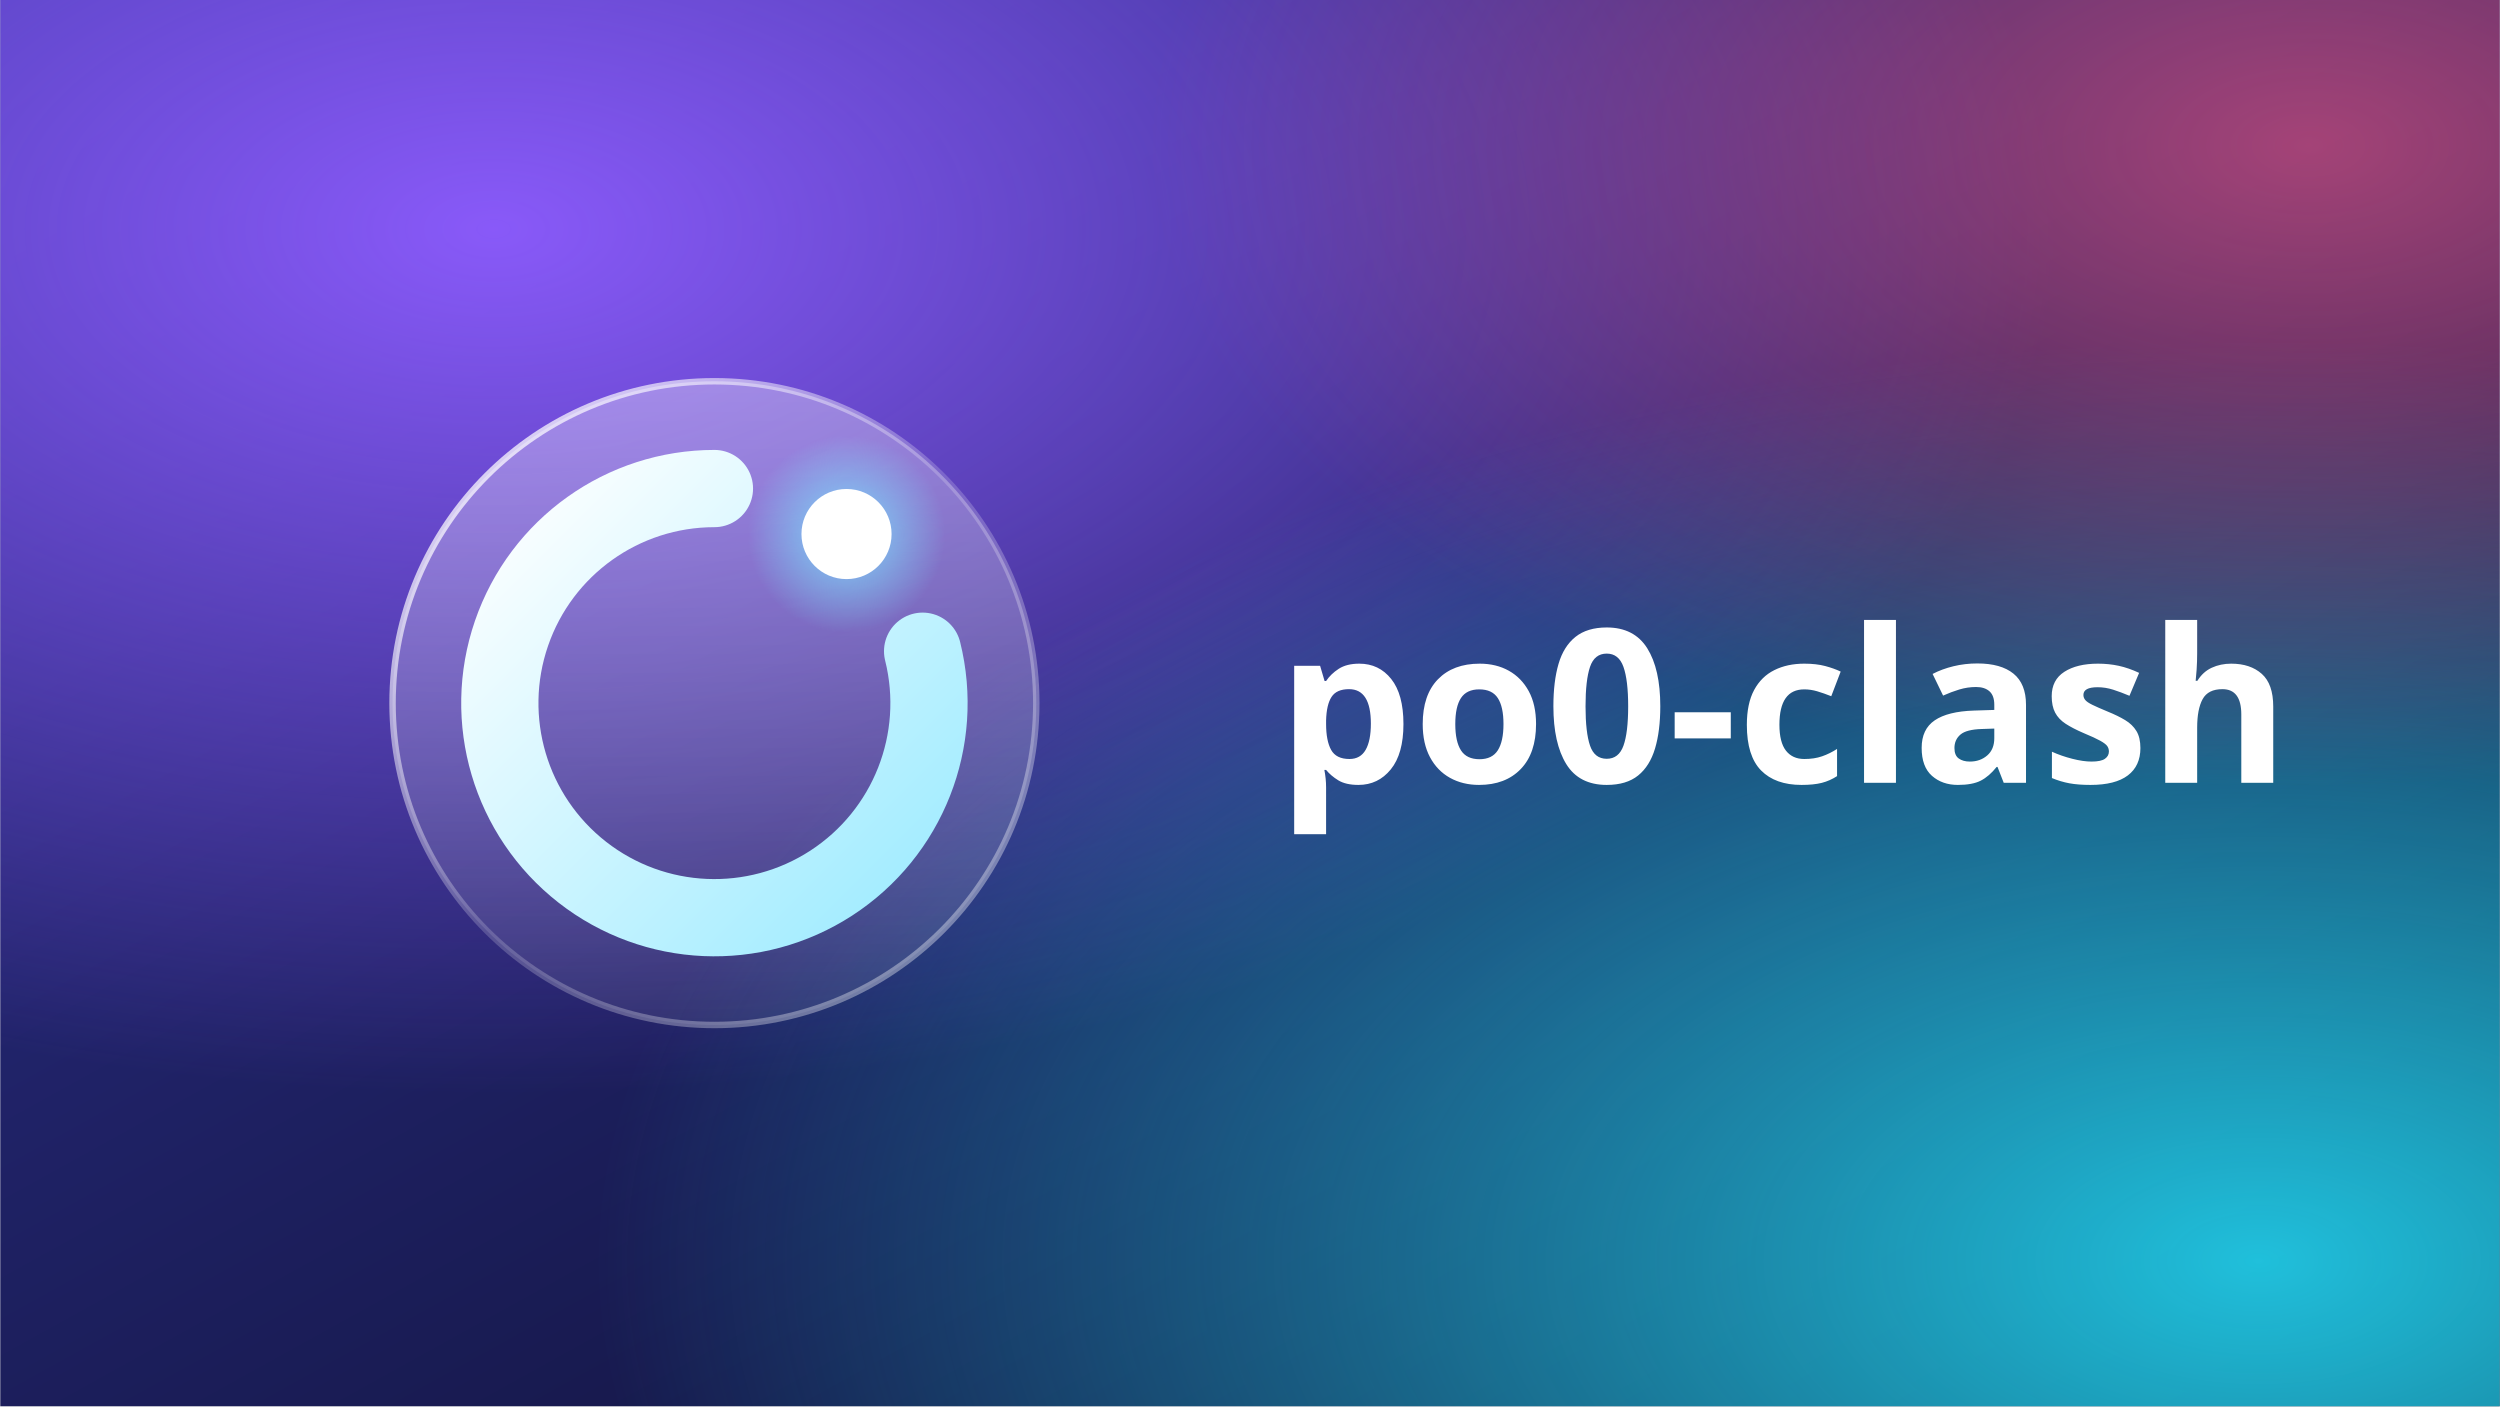
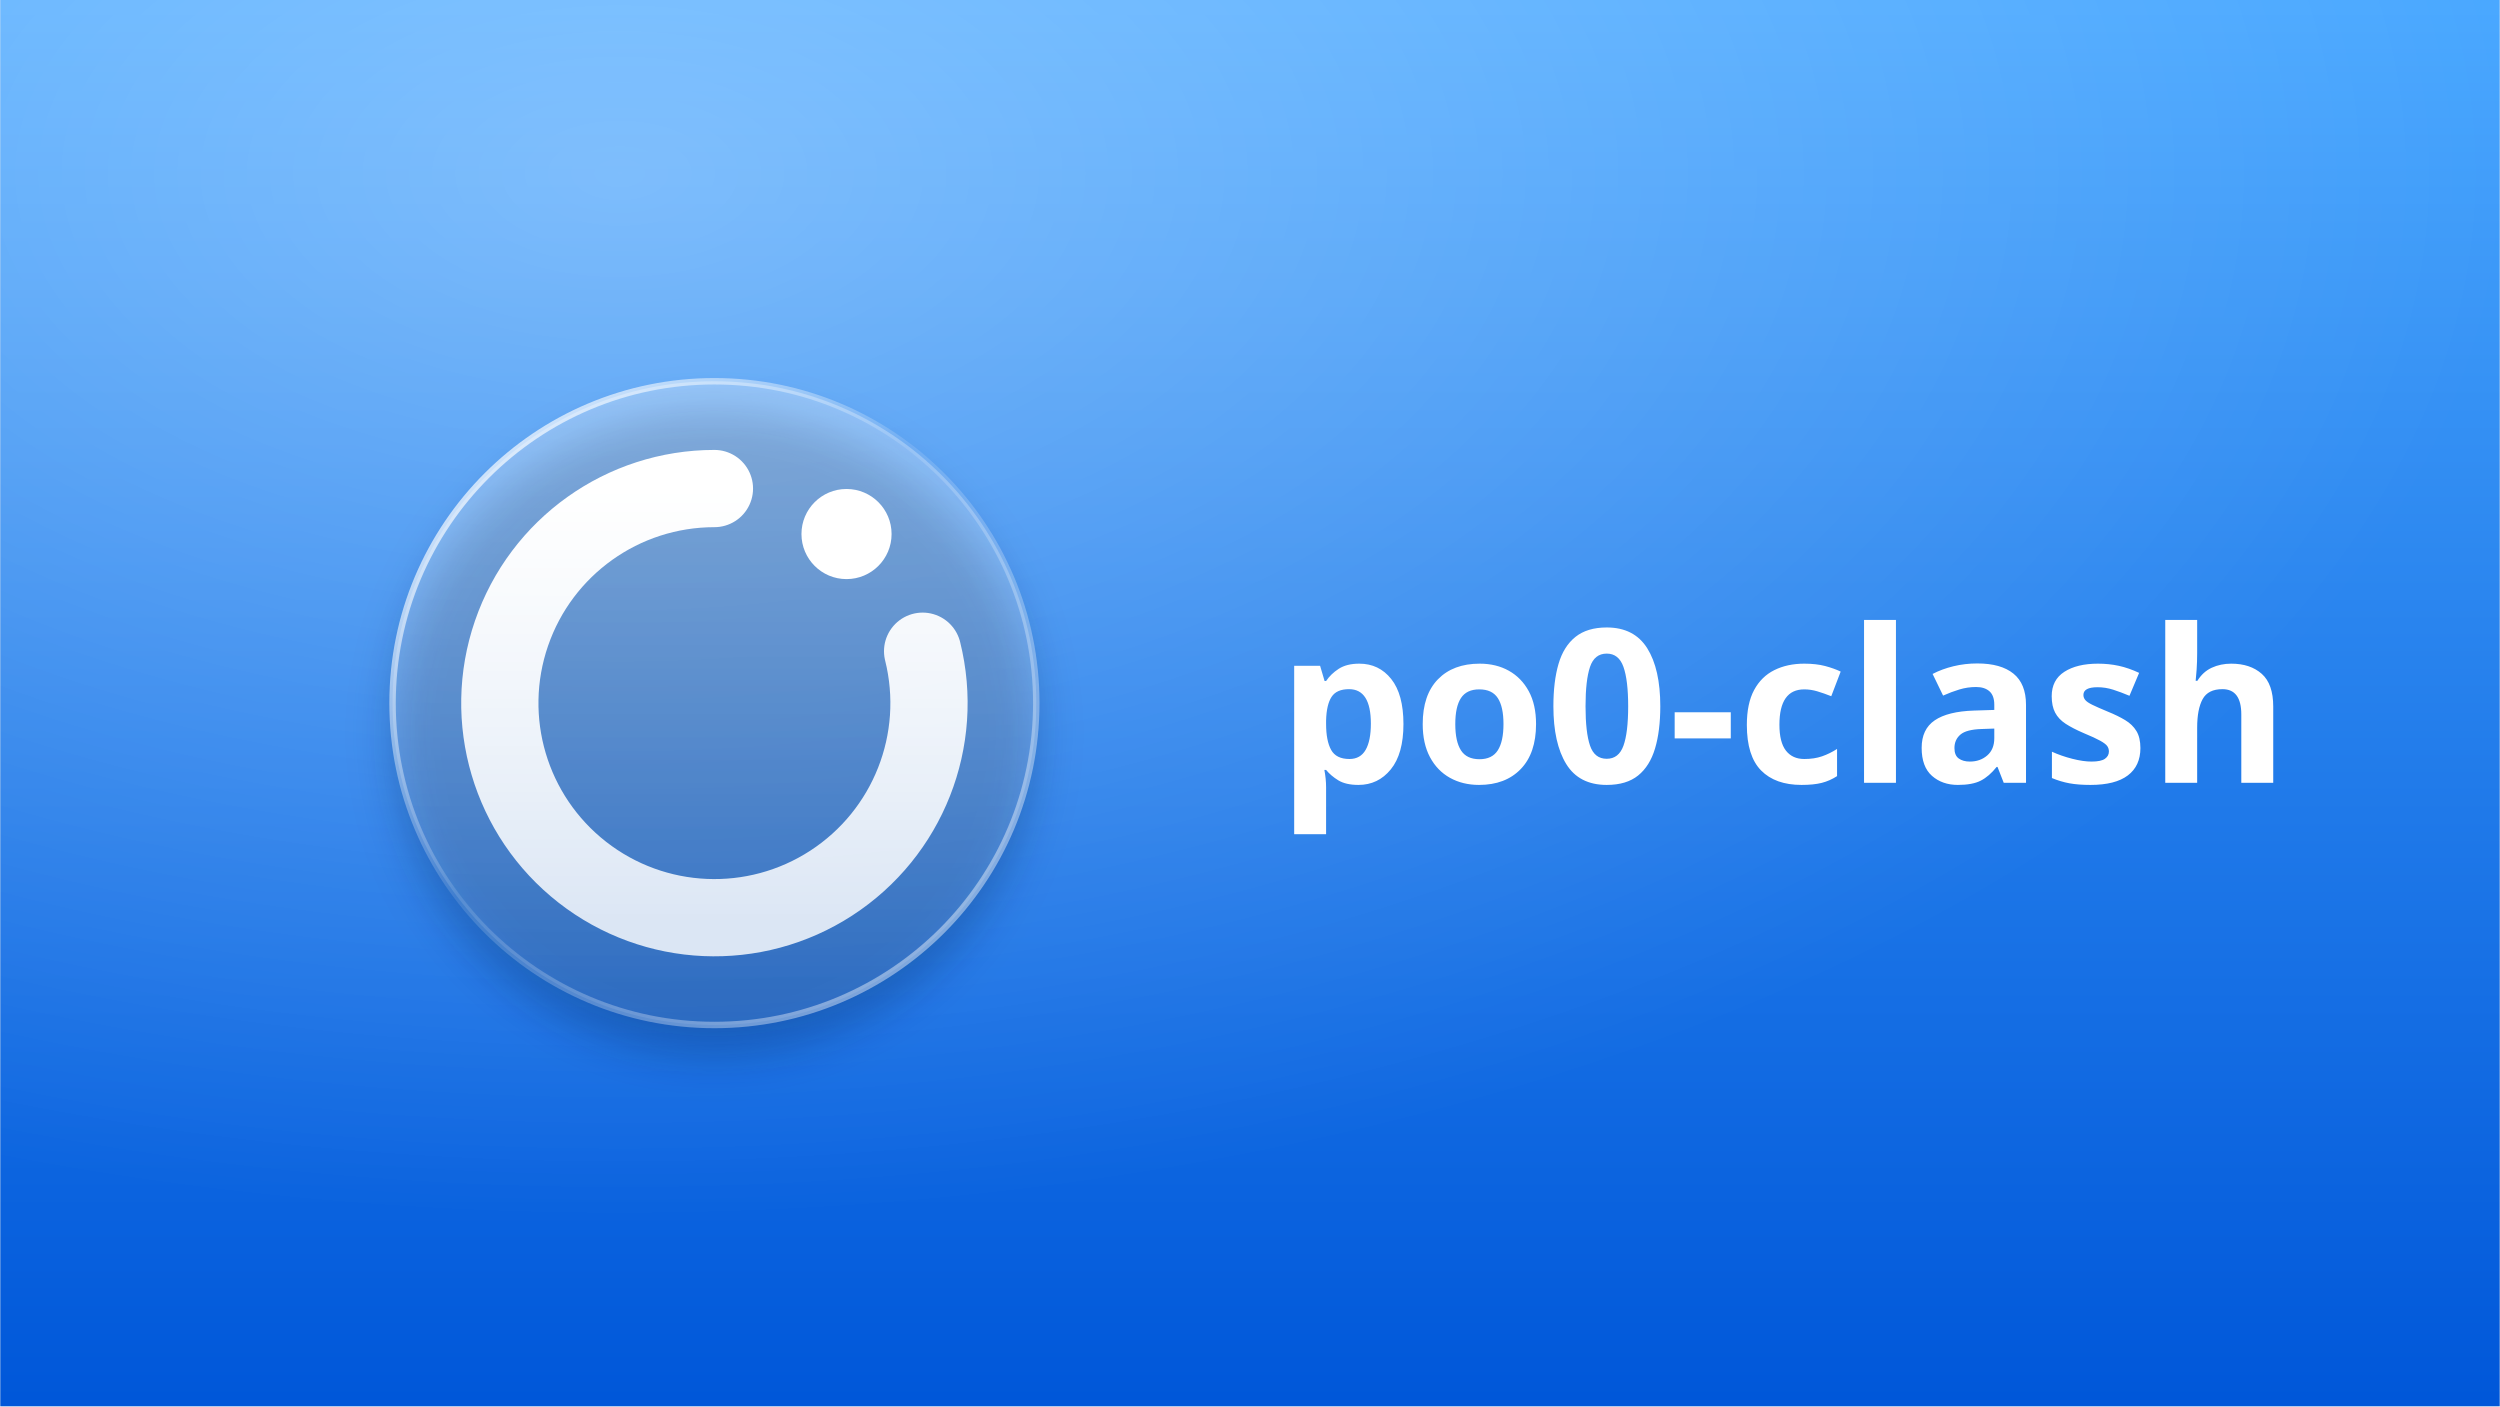
<svg xmlns="http://www.w3.org/2000/svg" width="320" height="180" viewBox="0 0 1820 1024">
  <defs>
-     <linearGradient id="base" x1="0" y1="0" x2="1" y2="1">
-       <stop offset="0" stop-color="#2E3192" />
-       <stop offset="1" stop-color="#0A0C26" />
+     <linearGradient id="base" x1="0" y1="0" x2="0" y2="1">
+       <stop offset="0" stop-color="#4AA8FF" />
+       <stop offset="1" stop-color="#0057D9" />
    </linearGradient>
-     <radialGradient id="violet" cx="0.2" cy="0.16" r="0.62">
-       <stop offset="0" stop-color="#8E5CFF" stop-opacity="0.95" />
-       <stop offset="1" stop-color="#8E5CFF" stop-opacity="0" />
-     </radialGradient>
-     <radialGradient id="cyan" cx="0.9" cy="0.9" r="0.66">
-       <stop offset="0" stop-color="#22D3EE" stop-opacity="0.9" />
-       <stop offset="1" stop-color="#22D3EE" stop-opacity="0" />
-     </radialGradient>
-     <radialGradient id="pink" cx="0.92" cy="0.1" r="0.46">
-       <stop offset="0" stop-color="#FF5C8A" stop-opacity="0.6" />
-       <stop offset="1" stop-color="#FF5C8A" stop-opacity="0" />
+     <radialGradient id="shine" cx="0.25" cy="0.12" r="0.75">
+       <stop offset="0" stop-color="#FFFFFF" stop-opacity="0.32" />
+       <stop offset="1" stop-color="#FFFFFF" stop-opacity="0" />
    </radialGradient>
    <linearGradient id="glass" x1="0" y1="0" x2="0" y2="1">
-       <stop offset="0" stop-color="#FFFFFF" stop-opacity="0.34" />
-       <stop offset="1" stop-color="#FFFFFF" stop-opacity="0.07" />
+       <stop offset="0" stop-color="#FFFFFF" stop-opacity="0.3" />
+       <stop offset="1" stop-color="#FFFFFF" stop-opacity="0.08" />
    </linearGradient>
    <linearGradient id="rim" x1="0" y1="0" x2="1" y2="1">
      <stop offset="0" stop-color="#FFFFFF" stop-opacity="0.95" />
-       <stop offset="0.5" stop-color="#FFFFFF" stop-opacity="0.18" />
-       <stop offset="1" stop-color="#FFFFFF" stop-opacity="0.45" />
+       <stop offset="0.45" stop-color="#FFFFFF" stop-opacity="0.12" />
+       <stop offset="1" stop-color="#FFFFFF" stop-opacity="0.55" />
    </linearGradient>
-     <linearGradient id="ring" x1="0" y1="0" x2="1" y2="1">
+     <linearGradient id="ring" x1="0" y1="0" x2="0" y2="1">
      <stop offset="0" stop-color="#FFFFFF" />
-       <stop offset="1" stop-color="#9DEBFF" />
+       <stop offset="1" stop-color="#FFFFFF" stop-opacity="0.82" />
    </linearGradient>
-     <radialGradient id="halo" cx="0.5" cy="0.5" r="0.5">
-       <stop offset="0" stop-color="#7DE3FF" stop-opacity="0.9" />
-       <stop offset="1" stop-color="#7DE3FF" stop-opacity="0" />
-     </radialGradient>
    <filter id="soft" x="-30%" y="-30%" width="160%" height="160%">
-       <feGaussianBlur stdDeviation="18" />
+       <feGaussianBlur stdDeviation="20" />
    </filter>
  </defs>
  <rect width="1820" height="1024" fill="url(#base)" />
-   <rect width="1820" height="1024" fill="url(#violet)" />
-   <rect width="1820" height="1024" fill="url(#cyan)" />
-   <rect width="1820" height="1024" fill="url(#pink)" />
+   <rect width="1820" height="1024" fill="url(#shine)" />
  <g transform="translate(120 112) scale(0.78125)">
+     <circle cx="512" cy="540" r="300" fill="#001A4D" opacity="0.28" filter="url(#soft)" />
    <circle cx="512" cy="512" r="300" fill="url(#glass)" stroke="url(#rim)" stroke-width="6" />
    <path d="M706.06 463.62 A200 200 0 1 1 512 312" fill="none" stroke="url(#ring)" stroke-width="72" stroke-linecap="round" />
-     <circle cx="635.13" cy="354.4" r="92" fill="url(#halo)" />
    <circle cx="635.13" cy="354.4" r="42" fill="#FFFFFF" />
  </g>
  <text x="930" y="570" font-family="Noto Sans, Roboto, sans-serif" font-size="156" font-weight="800" fill="#FFFFFF">po0-clash</text>
</svg>
